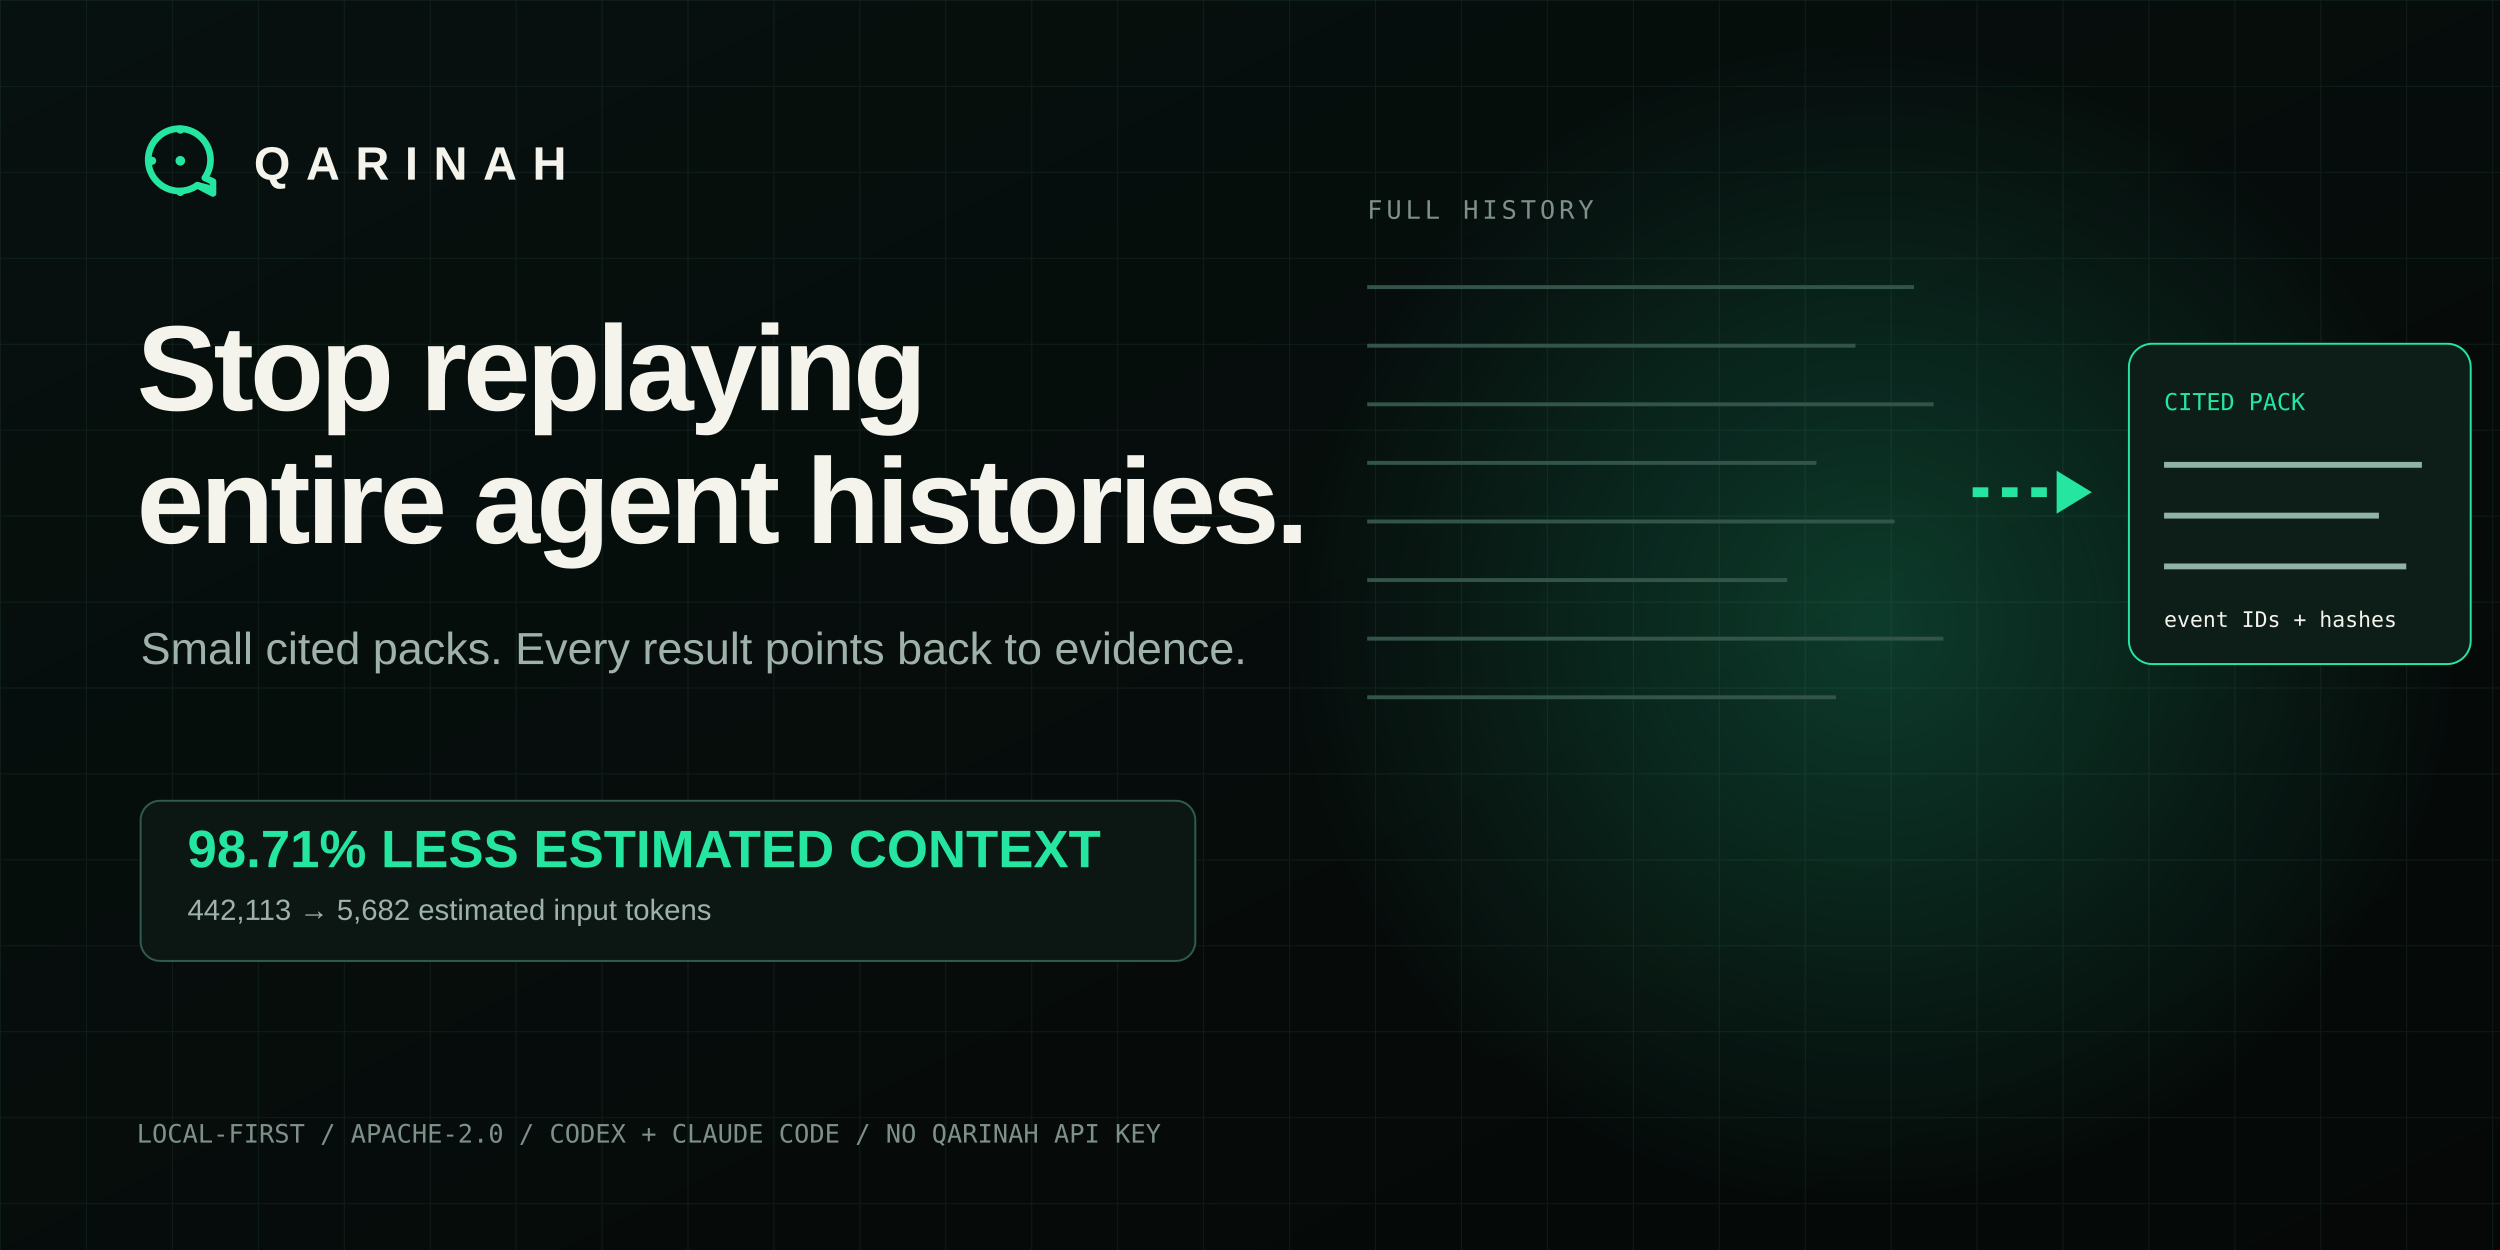
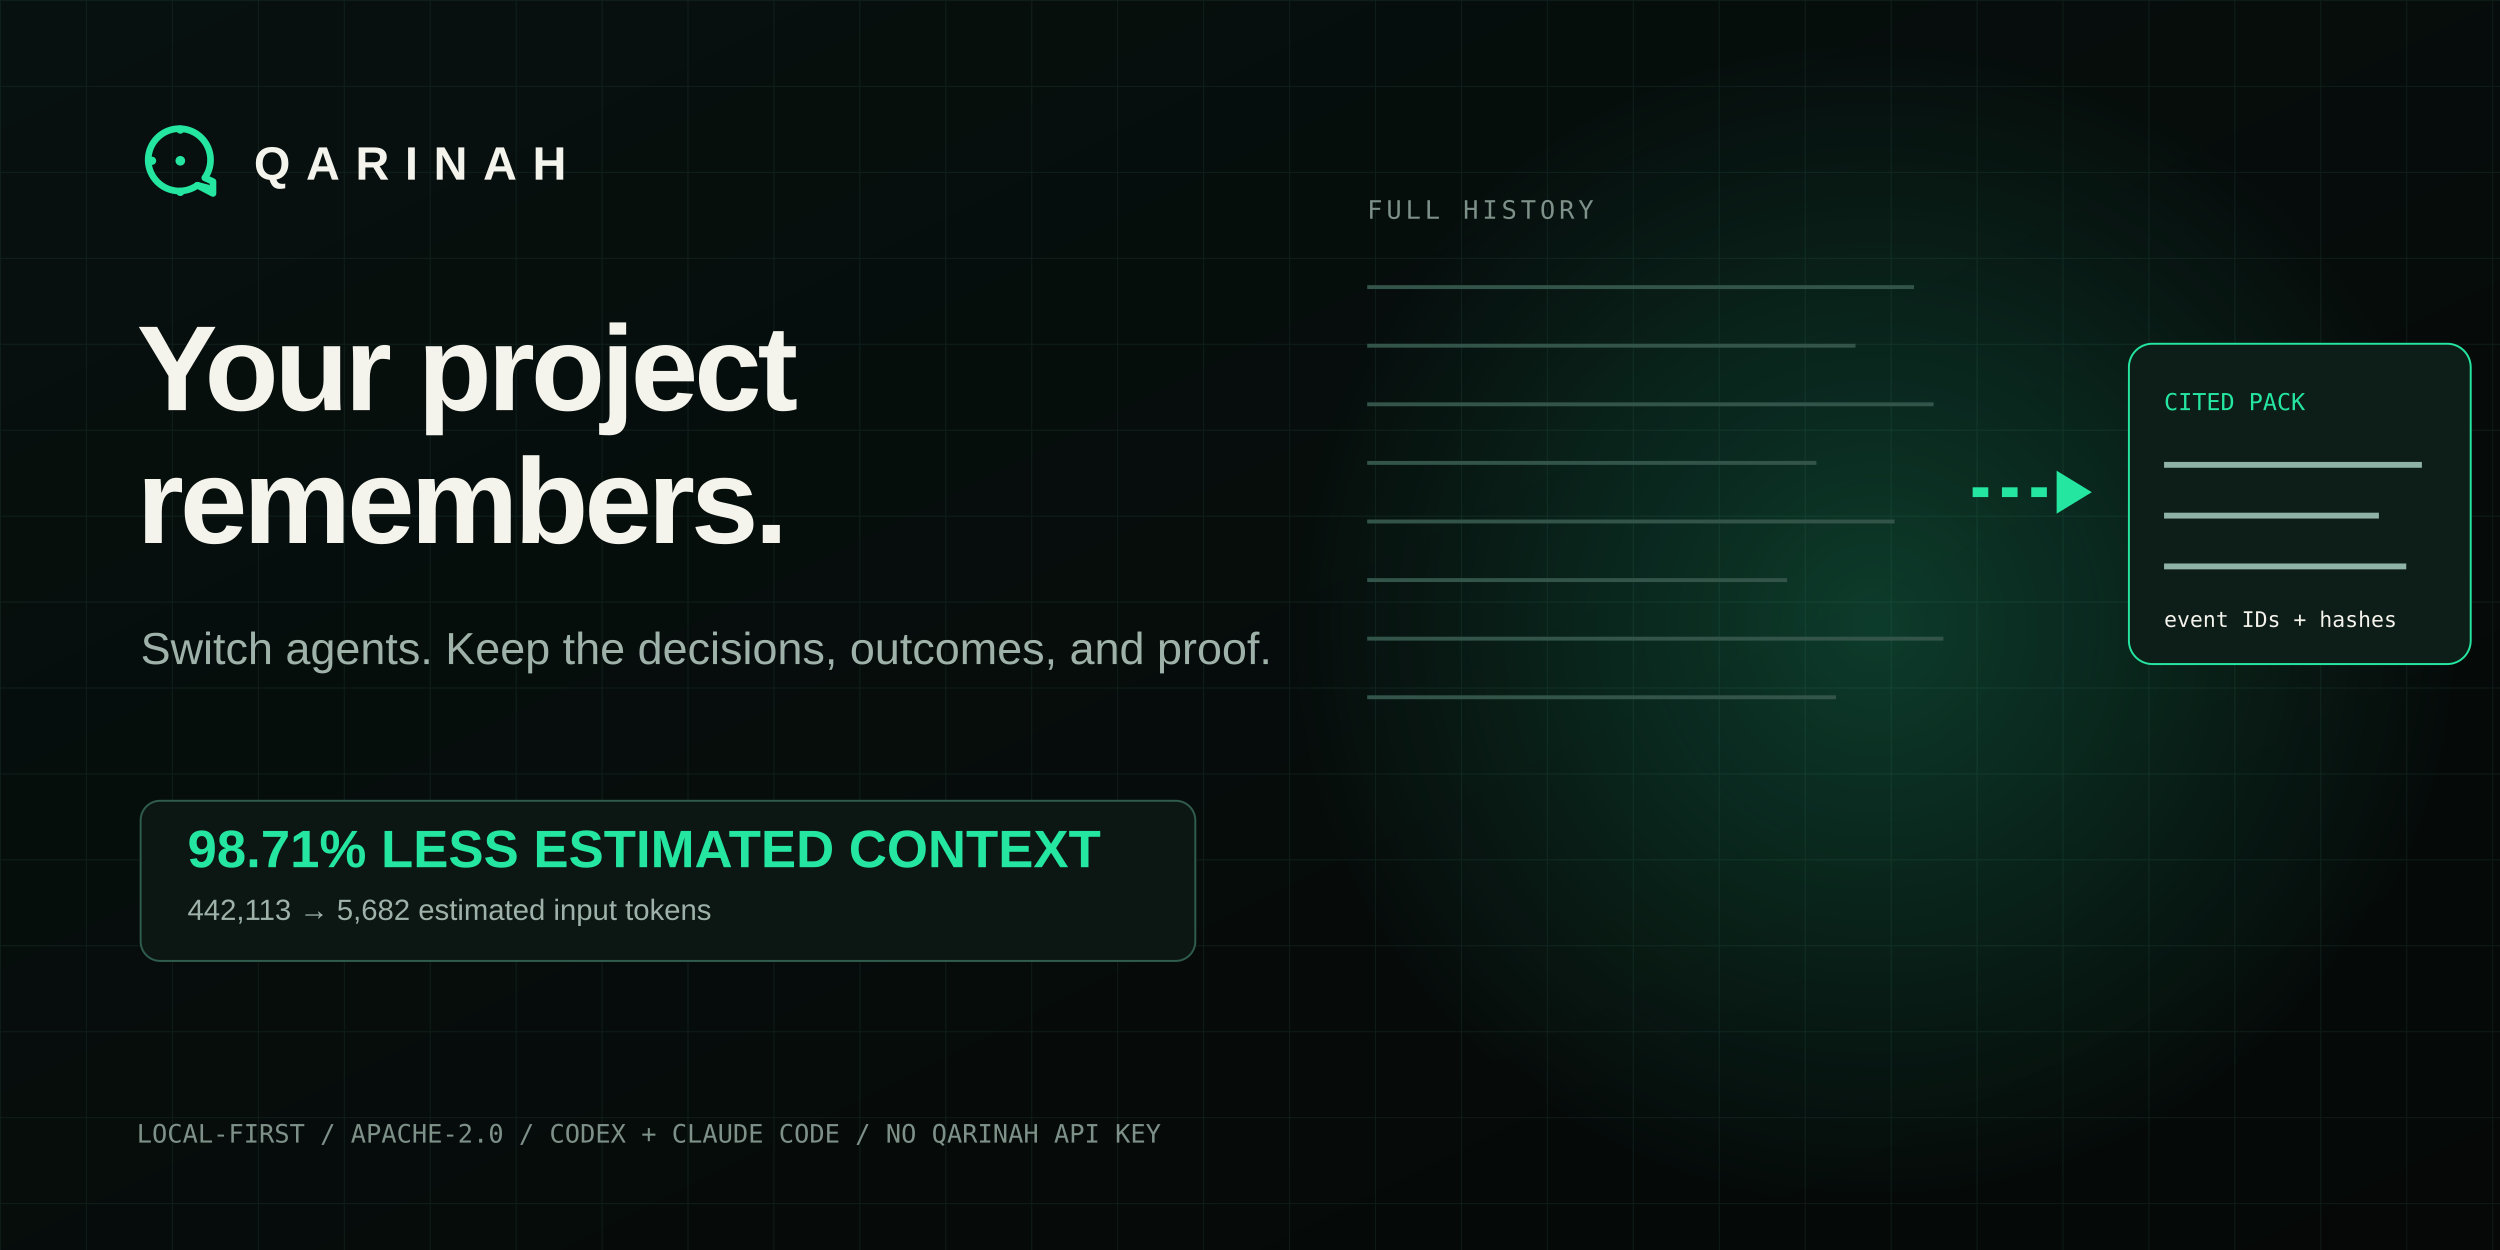
<svg xmlns="http://www.w3.org/2000/svg" width="1280" height="640" viewBox="0 0 1280 640" role="img" aria-labelledby="title desc">
  <defs>
    <linearGradient id="bg" x1="0" y1="0" x2="1" y2="1">
      <stop stop-color="#07110f" />
      <stop offset="1" stop-color="#050807" />
    </linearGradient>
    <radialGradient id="glow">
      <stop stop-color="#25e6a1" stop-opacity=".22" />
      <stop offset="1" stop-color="#25e6a1" stop-opacity="0" />
    </radialGradient>
    <pattern id="grid" width="44" height="44" patternUnits="userSpaceOnUse">
      <path d="M44 0H0V44" fill="none" stroke="#244239" stroke-width="1" opacity=".3" />
    </pattern>
  </defs>
  <rect width="1280" height="640" fill="url(#bg)" />
  <rect width="1280" height="640" fill="url(#grid)" />
  <circle cx="960" cy="320" r="300" fill="url(#glow)" />
  <g transform="translate(68 58)">
    <g transform="scale(.19)" fill="none" stroke="#25e6a1" stroke-linecap="round" stroke-linejoin="round">
      <path d="M194 174A84 84 0 1 0 174 194L216 216V184L194 174Z" stroke-width="18" />
      <path d="M174 194L201 201" stroke-width="18" />
      <g fill="#25e6a1" stroke="none">
        <circle cx="128" cy="44" r="11" />
        <circle cx="52" cy="128" r="11" />
        <circle cx="128" cy="212" r="11" />
        <circle cx="128" cy="128" r="13" />
      </g>
    </g>
    <text x="62" y="34" fill="#f4f3ec" font-family="Arial, sans-serif" font-size="24" font-weight="700" letter-spacing="8">QARINAH</text>
  </g>
-   <text x="70" y="210" fill="#f4f3ec" font-family="Arial, sans-serif" font-size="62" font-weight="750" letter-spacing="-2">Stop replaying</text>
-   <text x="70" y="278" fill="#f4f3ec" font-family="Arial, sans-serif" font-size="62" font-weight="750" letter-spacing="-2">entire agent histories.</text>
-   <text x="72" y="340" fill="#9fb2aa" font-family="Arial, sans-serif" font-size="23">Small cited packs. Every result points back to evidence.</text>
+   <text x="70" y="210" fill="#f4f3ec" font-family="Arial, sans-serif" font-size="62" font-weight="750" letter-spacing="-2">Your project</text>
+   <text x="70" y="278" fill="#f4f3ec" font-family="Arial, sans-serif" font-size="62" font-weight="750" letter-spacing="-2">remembers.</text>
+   <text x="72" y="340" fill="#9fb2aa" font-family="Arial, sans-serif" font-size="23">Switch agents. Keep the decisions, outcomes, and proof.</text>
  <g transform="translate(72 410)">
    <rect width="540" height="82" rx="10" fill="#0c1714" stroke="#2f5c4d" />
    <text x="24" y="34" fill="#25e6a1" font-family="Arial, sans-serif" font-size="27" font-weight="750">98.71% LESS ESTIMATED CONTEXT</text>
    <text x="24" y="61" fill="#9fb2aa" font-family="Arial, sans-serif" font-size="15">442,113 → 5,682 estimated input tokens</text>
  </g>
  <g transform="translate(700 112)">
    <text x="0" y="0" fill="#7e9189" font-family="monospace" font-size="13" letter-spacing="2">FULL HISTORY</text>
    <g stroke="#325449" stroke-width="2">
      <path d="M0 35H280" />
      <path d="M0 65H250" />
      <path d="M0 95H290" />
      <path d="M0 125H230" />
      <path d="M0 155H270" />
      <path d="M0 185H215" />
      <path d="M0 215H295" />
      <path d="M0 245H240" />
    </g>
    <path d="M310 140h52" stroke="#25e6a1" stroke-width="5" stroke-dasharray="8 7" />
    <path d="m353 129 18 11-18 11" fill="#25e6a1" />
    <g transform="translate(390 64)">
      <rect width="175" height="164" rx="12" fill="#0d1d18" stroke="#25e6a1" />
      <text x="18" y="34" fill="#25e6a1" font-family="monospace" font-size="12">CITED PACK</text>
      <path d="M18 62h132M18 88h110M18 114h124" stroke="#8fb3a6" stroke-width="3" />
      <text x="18" y="145" fill="#f4f3ec" font-family="monospace" font-size="11">event IDs + hashes</text>
    </g>
  </g>
  <text x="70" y="585" fill="#7e9189" font-family="monospace" font-size="13">LOCAL-FIRST / APACHE-2.0 / CODEX + CLAUDE CODE / NO QARINAH API KEY</text>
</svg>
